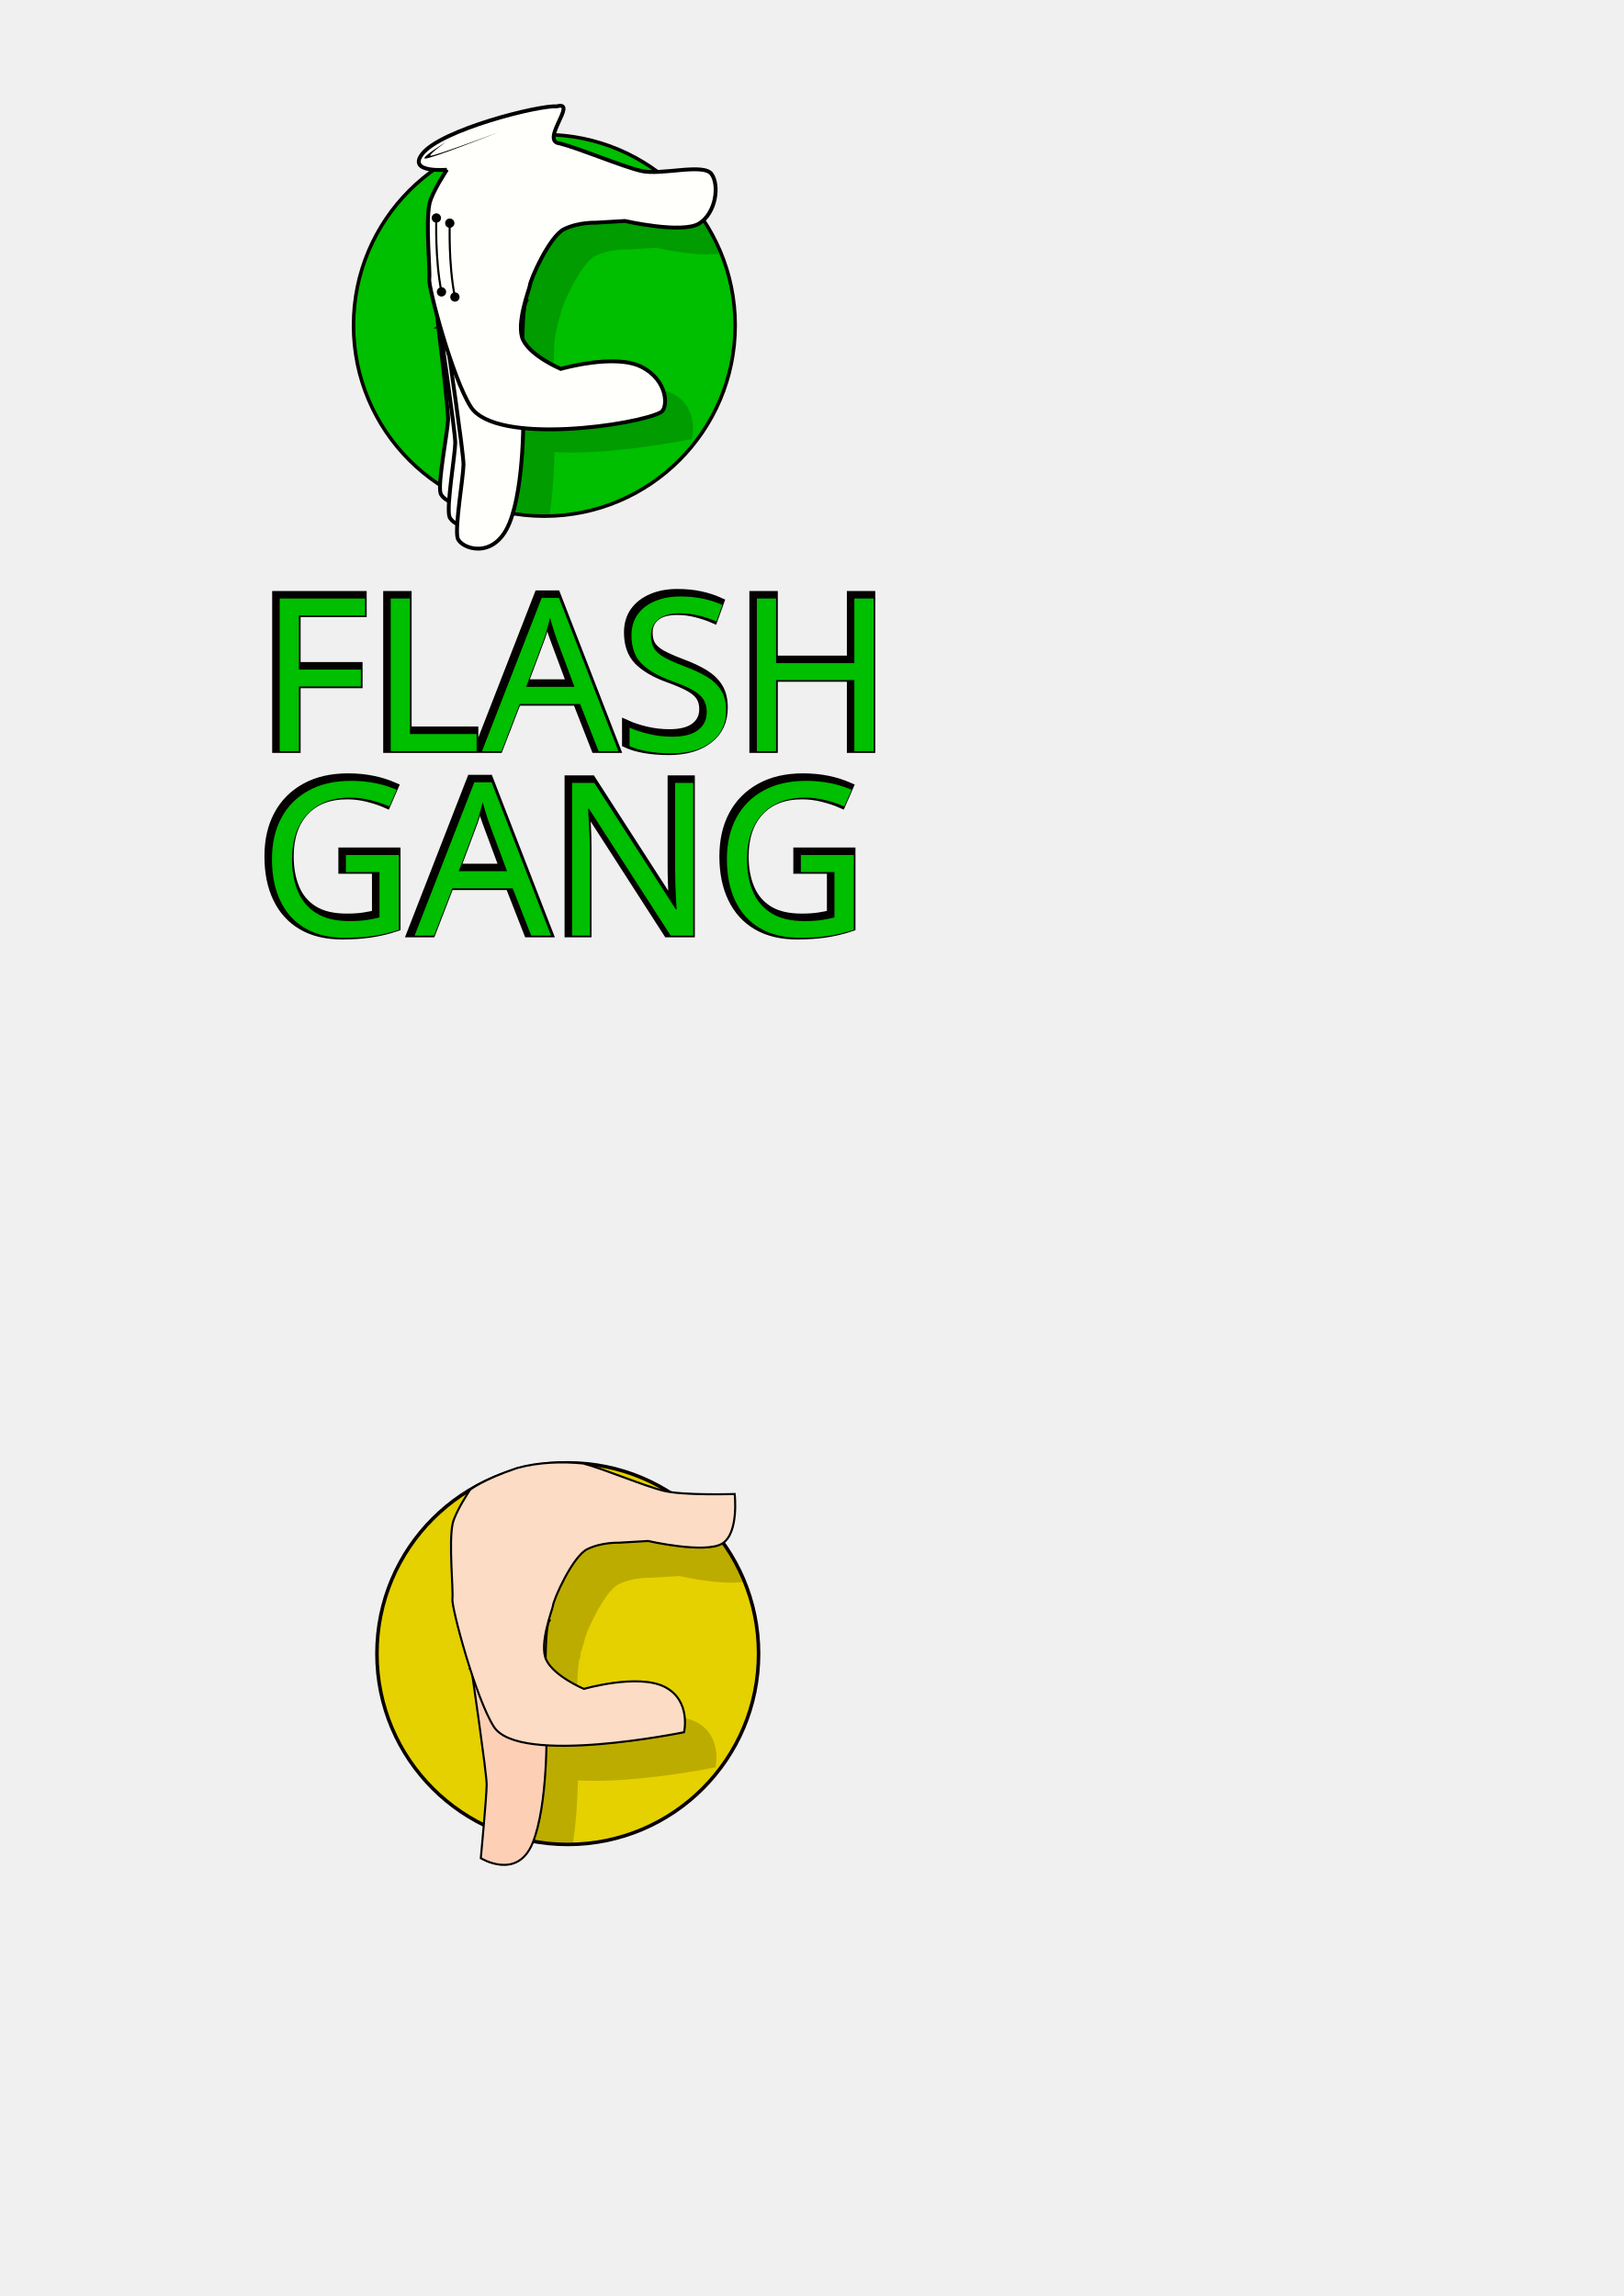
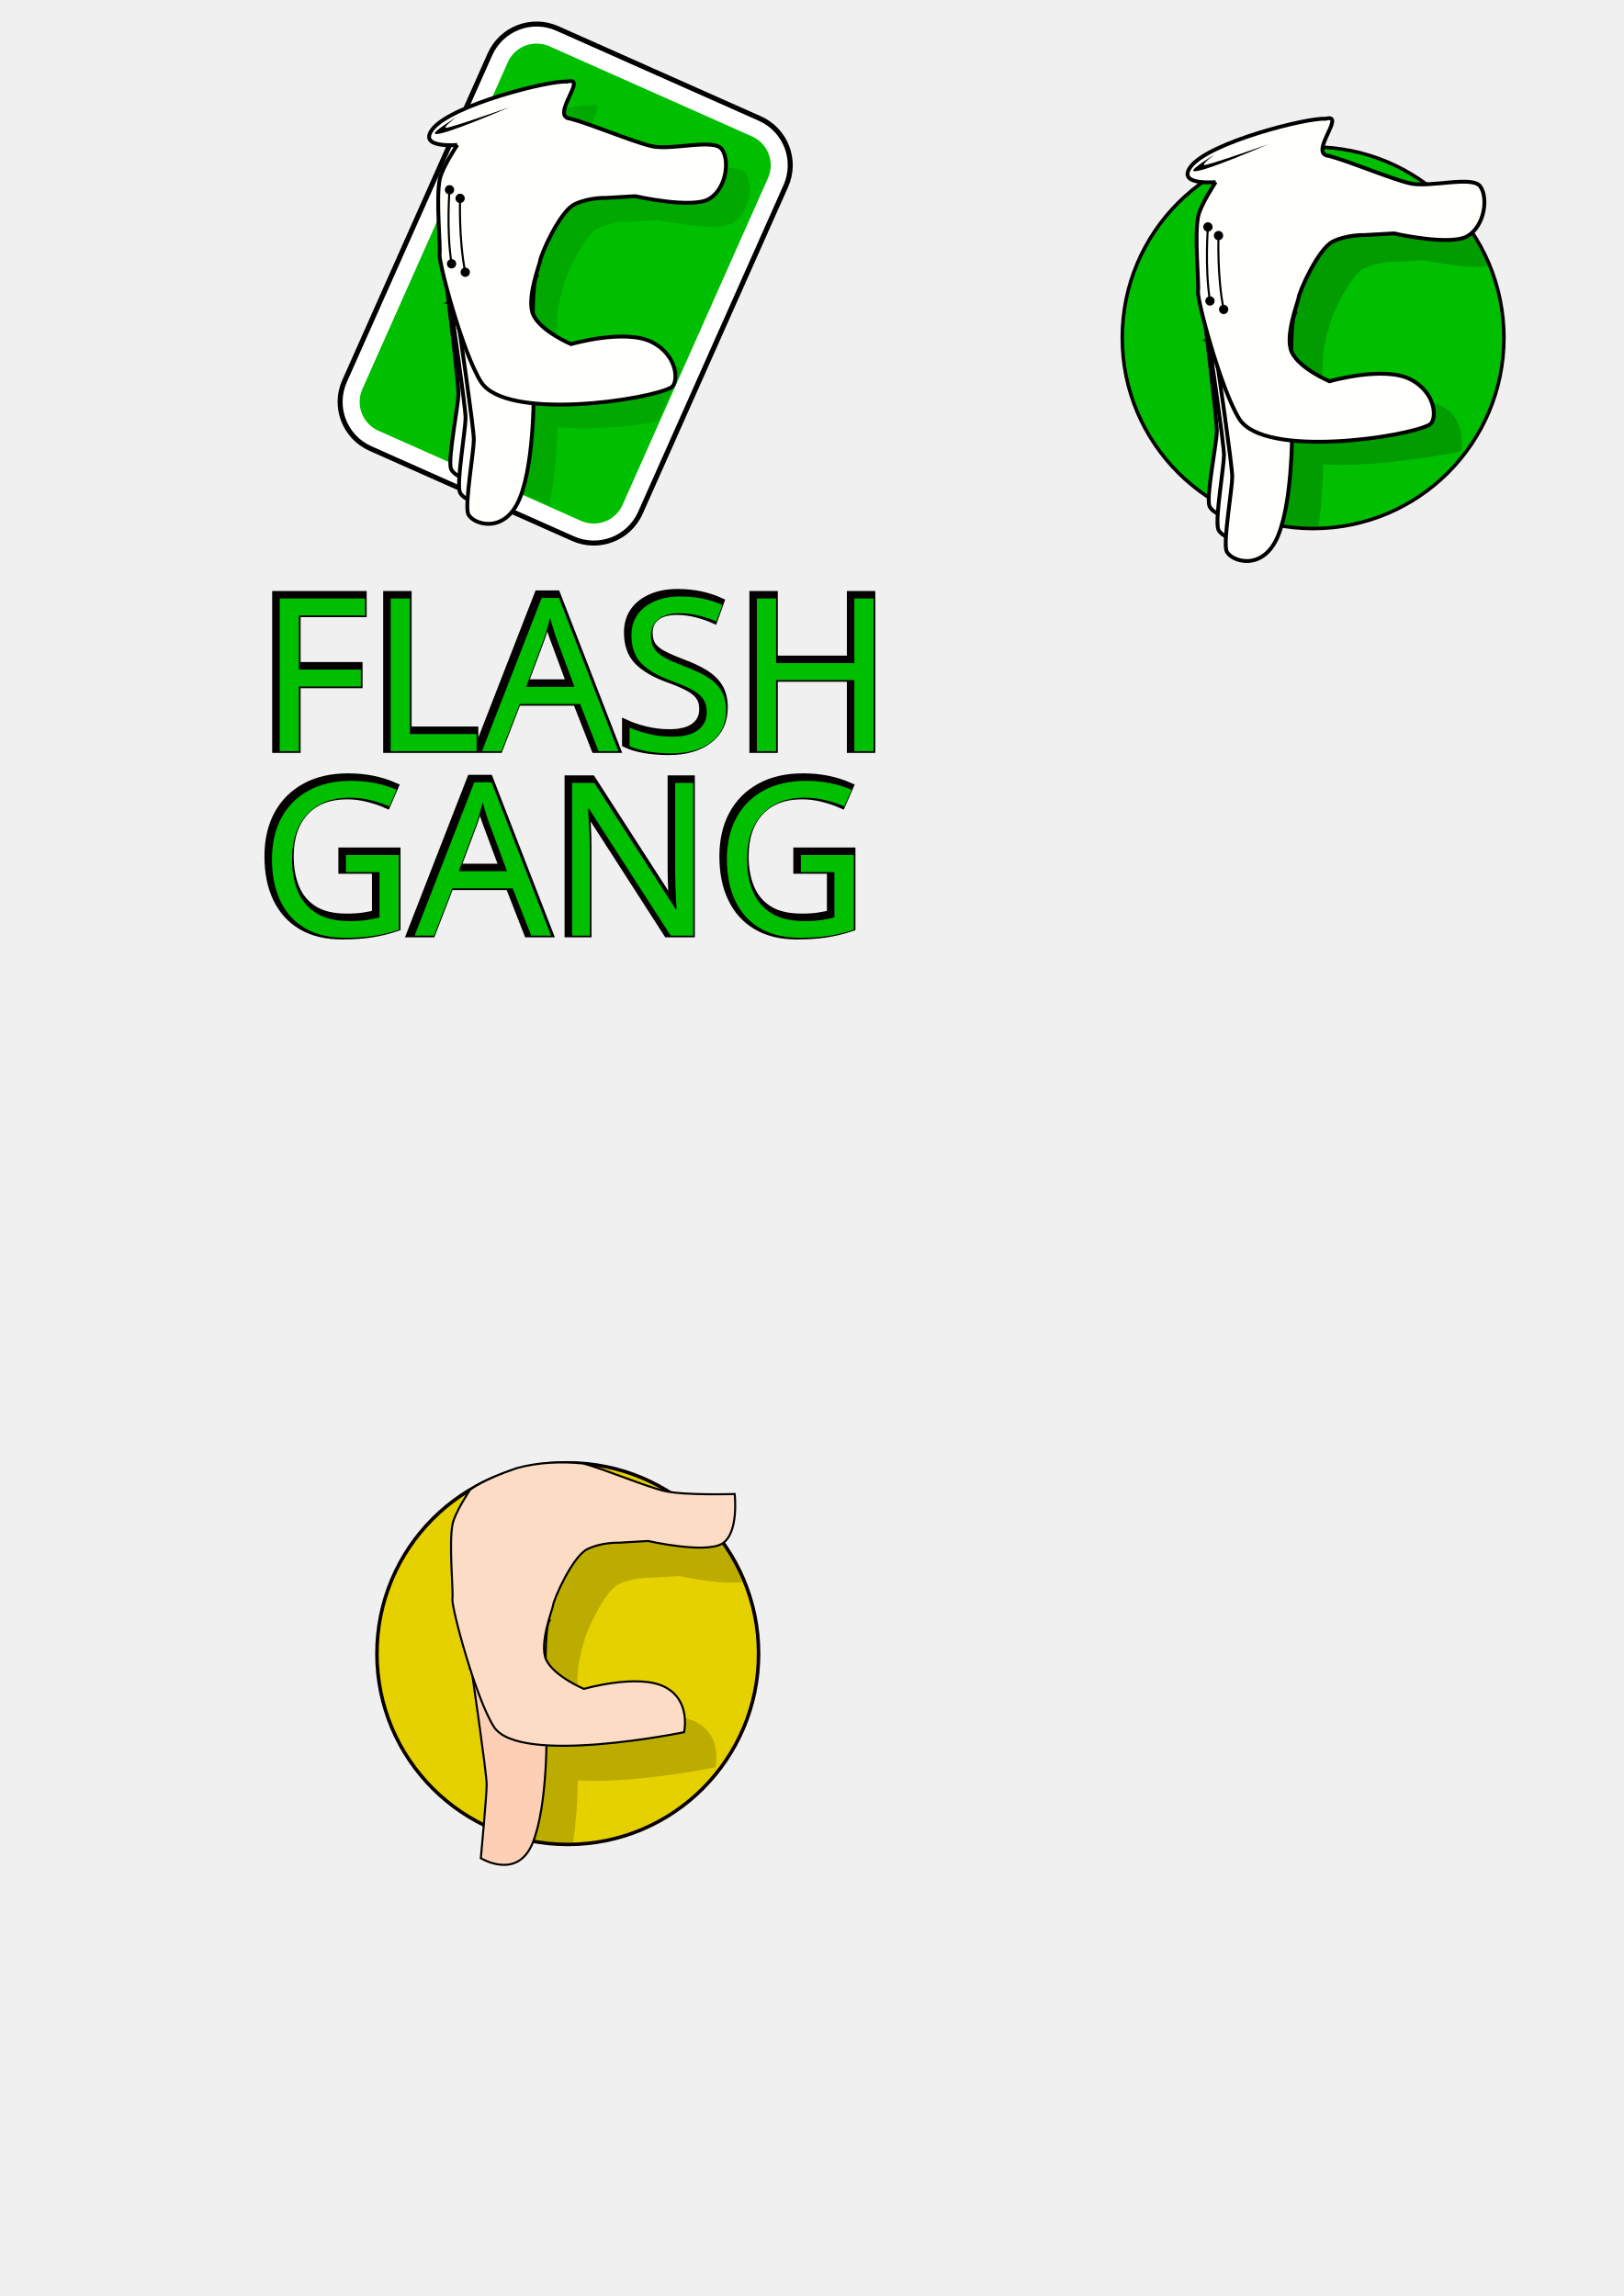
<svg xmlns="http://www.w3.org/2000/svg" width="210mm" height="297mm" viewBox="0 0 210 297" version="1.1" id="svg8">
  <defs id="defs2">
    <marker style="overflow:visible" id="marker1564" refX="0.0" refY="0.0" orient="auto">
      <path transform="scale(0.4) translate(7.4, 1)" style="fill-rule:evenodd;stroke:#000000;stroke-width:1pt;stroke-opacity:1;fill:#000000;fill-opacity:1" d="M -2.5,-1.0 C -2.5,1.76 -4.74,4.0 -7.5,4.0 C -10.26,4.0 -12.5,1.76 -12.5,-1.0 C -12.5,-3.76 -10.26,-6.0 -7.5,-6.0 C -4.74,-6.0 -2.5,-3.76 -2.5,-1.0 z " id="path1562" />
    </marker>
    <marker style="overflow:visible" id="marker1530" refX="0.0" refY="0.0" orient="auto">
      <path transform="scale(0.4) translate(7.4, 1)" style="fill-rule:evenodd;stroke:#000000;stroke-width:1pt;stroke-opacity:1;fill:#000000;fill-opacity:1" d="M -2.5,-1.0 C -2.5,1.76 -4.74,4.0 -7.5,4.0 C -10.26,4.0 -12.5,1.76 -12.5,-1.0 C -12.5,-3.76 -10.26,-6.0 -7.5,-6.0 C -4.74,-6.0 -2.5,-3.76 -2.5,-1.0 z " id="path1528" />
    </marker>
    <marker orient="auto" refY="0.0" refX="0.0" id="marker1332" style="overflow:visible">
      <path id="path1330" d="M -2.5,-1.0 C -2.5,1.76 -4.74,4.0 -7.5,4.0 C -10.26,4.0 -12.5,1.76 -12.5,-1.0 C -12.5,-3.76 -10.26,-6.0 -7.5,-6.0 C -4.74,-6.0 -2.5,-3.76 -2.5,-1.0 z " style="fill-rule:evenodd;stroke:#000000;stroke-width:1pt;stroke-opacity:1;fill:#000000;fill-opacity:1" transform="scale(0.4) translate(7.4, 1)" />
    </marker>
    <marker orient="auto" refY="0.0" refX="0.0" id="DotM" style="overflow:visible">
      <path id="path1080" d="M -2.5,-1.0 C -2.5,1.76 -4.74,4.0 -7.5,4.0 C -10.26,4.0 -12.5,1.76 -12.5,-1.0 C -12.5,-3.76 -10.26,-6.0 -7.5,-6.0 C -4.74,-6.0 -2.5,-3.76 -2.5,-1.0 z " style="fill-rule:evenodd;stroke:#000000;stroke-width:1pt;stroke-opacity:1;fill:#000000;fill-opacity:1" transform="scale(0.4) translate(7.4, 1)" />
    </marker>
    <marker orient="auto" refY="0.0" refX="0.0" id="DotL" style="overflow:visible">
      <path id="path1077" d="M -2.5,-1.0 C -2.5,1.76 -4.74,4.0 -7.5,4.0 C -10.26,4.0 -12.5,1.76 -12.5,-1.0 C -12.5,-3.76 -10.26,-6.0 -7.5,-6.0 C -4.74,-6.0 -2.5,-3.76 -2.5,-1.0 z " style="fill-rule:evenodd;stroke:#000000;stroke-width:1pt;stroke-opacity:1;fill:#000000;fill-opacity:1" transform="scale(0.8) translate(7.4, 1)" />
    </marker>
    <clipPath clipPathUnits="userSpaceOnUse" id="clipPath841">
      <rect transform="rotate(90)" ry="0" y="-136.671" x="120.259" height="25" width="34" id="rect843" style="opacity:1;fill:none;fill-opacity:1;fill-rule:evenodd;stroke:#000000;stroke-width:0.105;stroke-linecap:round;stroke-linejoin:round;stroke-miterlimit:4;stroke-dasharray:none;stroke-dashoffset:0;stroke-opacity:1;paint-order:stroke markers fill" />
    </clipPath>
    <clipPath clipPathUnits="userSpaceOnUse" id="clipPath845">
      <rect style="opacity:1;fill:none;fill-opacity:1;fill-rule:evenodd;stroke:#000000;stroke-width:0.105;stroke-linecap:round;stroke-linejoin:round;stroke-miterlimit:4;stroke-dasharray:none;stroke-dashoffset:0;stroke-opacity:1;paint-order:stroke markers fill" id="rect847" width="34" height="25" x="135.226" y="-52.214" ry="0" transform="rotate(90)" />
    </clipPath>
    <clipPath clipPathUnits="userSpaceOnUse" id="clipPath927">
      <circle r="24.452" cy="115.553" cx="294.73" id="circle929" style="opacity:1;fill:#e5d100;fill-opacity:1;fill-rule:evenodd;stroke:#090000;stroke-width:0.912;stroke-linecap:round;stroke-linejoin:round;stroke-miterlimit:4;stroke-dasharray:none;stroke-dashoffset:0;stroke-opacity:1;paint-order:stroke markers fill" />
    </clipPath>
    <clipPath clipPathUnits="userSpaceOnUse" id="clipPath931">
      <circle r="24.452" cy="115.553" cx="294.73" id="circle933" style="opacity:1;fill:#e5d100;fill-opacity:1;fill-rule:evenodd;stroke:#090000;stroke-width:0.912;stroke-linecap:round;stroke-linejoin:round;stroke-miterlimit:4;stroke-dasharray:none;stroke-dashoffset:0;stroke-opacity:1;paint-order:stroke markers fill" />
    </clipPath>
    <clipPath clipPathUnits="userSpaceOnUse" id="clipPath935">
      <circle r="24.452" cy="115.553" cx="294.73" id="circle937" style="opacity:1;fill:#e5d100;fill-opacity:1;fill-rule:evenodd;stroke:#090000;stroke-width:0.912;stroke-linecap:round;stroke-linejoin:round;stroke-miterlimit:4;stroke-dasharray:none;stroke-dashoffset:0;stroke-opacity:1;paint-order:stroke markers fill" />
    </clipPath>
    <clipPath clipPathUnits="userSpaceOnUse" id="clipPath939">
      <circle r="24.452" cy="115.553" cx="294.73" id="circle941" style="opacity:1;fill:#e5d100;fill-opacity:1;fill-rule:evenodd;stroke:#090000;stroke-width:0.912;stroke-linecap:round;stroke-linejoin:round;stroke-miterlimit:4;stroke-dasharray:none;stroke-dashoffset:0;stroke-opacity:1;paint-order:stroke markers fill" />
    </clipPath>
    <clipPath clipPathUnits="userSpaceOnUse" id="clipPath943">
      <circle r="24.452" cy="115.553" cx="294.73" id="circle945" style="opacity:1;fill:#e5d100;fill-opacity:1;fill-rule:evenodd;stroke:#090000;stroke-width:0.912;stroke-linecap:round;stroke-linejoin:round;stroke-miterlimit:4;stroke-dasharray:none;stroke-dashoffset:0;stroke-opacity:1;paint-order:stroke markers fill" />
    </clipPath>
    <clipPath clipPathUnits="userSpaceOnUse" id="clipPath947">
      <circle r="24.452" cy="115.553" cx="294.73" id="circle949" style="opacity:1;fill:#e5d100;fill-opacity:1;fill-rule:evenodd;stroke:#090000;stroke-width:0.912;stroke-linecap:round;stroke-linejoin:round;stroke-miterlimit:4;stroke-dasharray:none;stroke-dashoffset:0;stroke-opacity:1;paint-order:stroke markers fill" />
    </clipPath>
    <clipPath clipPathUnits="userSpaceOnUse" id="clipPath951">
      <circle r="24.452" cy="115.553" cx="294.73" id="circle953" style="opacity:1;fill:#e5d100;fill-opacity:1;fill-rule:evenodd;stroke:#090000;stroke-width:0.912;stroke-linecap:round;stroke-linejoin:round;stroke-miterlimit:4;stroke-dasharray:none;stroke-dashoffset:0;stroke-opacity:1;paint-order:stroke markers fill" />
    </clipPath>
    <clipPath clipPathUnits="userSpaceOnUse" id="clipPath955">
      <circle r="24.452" cy="115.553" cx="294.73" id="circle957" style="opacity:1;fill:#e5d100;fill-opacity:1;fill-rule:evenodd;stroke:#090000;stroke-width:0.912;stroke-linecap:round;stroke-linejoin:round;stroke-miterlimit:4;stroke-dasharray:none;stroke-dashoffset:0;stroke-opacity:1;paint-order:stroke markers fill" />
    </clipPath>
    <clipPath clipPathUnits="userSpaceOnUse" id="clipPath959">
      <circle r="24.452" cy="115.553" cx="294.73" id="circle961" style="opacity:1;fill:#e5d100;fill-opacity:1;fill-rule:evenodd;stroke:#090000;stroke-width:0.912;stroke-linecap:round;stroke-linejoin:round;stroke-miterlimit:4;stroke-dasharray:none;stroke-dashoffset:0;stroke-opacity:1;paint-order:stroke markers fill" />
    </clipPath>
    <clipPath clipPathUnits="userSpaceOnUse" id="clipPath963">
      <circle r="24.452" cy="115.553" cx="294.73" id="circle965" style="opacity:1;fill:#e5d100;fill-opacity:1;fill-rule:evenodd;stroke:#090000;stroke-width:0.912;stroke-linecap:round;stroke-linejoin:round;stroke-miterlimit:4;stroke-dasharray:none;stroke-dashoffset:0;stroke-opacity:1;paint-order:stroke markers fill" />
    </clipPath>
    <clipPath clipPathUnits="userSpaceOnUse" id="clipPath967">
      <circle r="24.452" cy="115.553" cx="294.73" id="circle969" style="opacity:1;fill:#e5d100;fill-opacity:1;fill-rule:evenodd;stroke:#090000;stroke-width:0.912;stroke-linecap:round;stroke-linejoin:round;stroke-miterlimit:4;stroke-dasharray:none;stroke-dashoffset:0;stroke-opacity:1;paint-order:stroke markers fill" />
    </clipPath>
    <clipPath clipPathUnits="userSpaceOnUse" id="clipPath971">
      <circle r="24.452" cy="115.553" cx="294.73" id="circle973" style="opacity:1;fill:#e5d100;fill-opacity:1;fill-rule:evenodd;stroke:#090000;stroke-width:0.912;stroke-linecap:round;stroke-linejoin:round;stroke-miterlimit:4;stroke-dasharray:none;stroke-dashoffset:0;stroke-opacity:1;paint-order:stroke markers fill" />
    </clipPath>
    <clipPath clipPathUnits="userSpaceOnUse" id="clipPath975">
      <circle r="24.452" cy="115.553" cx="294.73" id="circle977" style="opacity:1;fill:#e5d100;fill-opacity:1;fill-rule:evenodd;stroke:#090000;stroke-width:0.912;stroke-linecap:round;stroke-linejoin:round;stroke-miterlimit:4;stroke-dasharray:none;stroke-dashoffset:0;stroke-opacity:1;paint-order:stroke markers fill" />
    </clipPath>
    <clipPath clipPathUnits="userSpaceOnUse" id="clipPath979">
      <circle r="24.452" cy="115.553" cx="294.73" id="circle981" style="opacity:1;fill:#e5d100;fill-opacity:1;fill-rule:evenodd;stroke:#090000;stroke-width:0.912;stroke-linecap:round;stroke-linejoin:round;stroke-miterlimit:4;stroke-dasharray:none;stroke-dashoffset:0;stroke-opacity:1;paint-order:stroke markers fill" />
    </clipPath>
    <clipPath clipPathUnits="userSpaceOnUse" id="clipPath983">
      <circle r="24.452" cy="115.553" cx="294.73" id="circle985" style="opacity:1;fill:#e5d100;fill-opacity:1;fill-rule:evenodd;stroke:#090000;stroke-width:0.912;stroke-linecap:round;stroke-linejoin:round;stroke-miterlimit:4;stroke-dasharray:none;stroke-dashoffset:0;stroke-opacity:1;paint-order:stroke markers fill" />
    </clipPath>
    <clipPath clipPathUnits="userSpaceOnUse" id="clipPath998">
      <circle r="24.452" cy="115.553" cx="294.73" id="circle1000" style="opacity:1;fill:#e5d100;fill-opacity:1;fill-rule:evenodd;stroke:#090000;stroke-width:0.912;stroke-linecap:round;stroke-linejoin:round;stroke-miterlimit:4;stroke-dasharray:none;stroke-dashoffset:0;stroke-opacity:1;paint-order:stroke markers fill" />
    </clipPath>
+     <clipPath clipPathUnits="userSpaceOnUse" id="clipPath4461">
+       <path style="fill:none;stroke:#000000;stroke-width:0.265px;stroke-linecap:butt;stroke-linejoin:miter;stroke-opacity:1" d="M 83.254,58.596 90.738,41.758 99.291,23.182 76.305,10.487 63.209,25.454 59.067,59.932 72.43,65.945 Z" id="path4463" />
+     </clipPath>
  </defs>
  <g id="layer1">
+     <rect ry="4.075" y="-23.413" x="63.279" height="54.423" width="36.834" id="rect4442" style="opacity:1;fill:#00be00;fill-opacity:1;fill-rule:evenodd;stroke:#000000;stroke-width:5.699;stroke-linecap:round;stroke-linejoin:round;stroke-miterlimit:4;stroke-dasharray:none;stroke-dashoffset:0;stroke-opacity:1;paint-order:stroke markers fill" transform="rotate(23.98474)" />
+     <rect style="opacity:1;fill:#00be00;fill-opacity:1;fill-rule:evenodd;stroke:#ffffff;stroke-width:4.404;stroke-linecap:round;stroke-linejoin:round;stroke-miterlimit:4;stroke-dasharray:none;stroke-dashoffset:0;stroke-opacity:1;paint-order:stroke markers fill" id="rect4440" width="36.834" height="54.423" x="63.279" y="-23.413" ry="4.075" transform="rotate(23.98474)" />
    <text id="text2404" y="96.794" x="33.109" style="font-style:normal;font-variant:normal;font-weight:normal;font-stretch:normal;font-size:27.663px;line-height:0.85;font-family:Wingdings;-inkscape-font-specification:Wingdings;letter-spacing:0px;word-spacing:0px;fill:#030000;fill-opacity:1;stroke:#050000;stroke-width:1.192;stroke-miterlimit:4;stroke-dasharray:none;stroke-opacity:1" xml:space="preserve">
      <tspan style="font-style:normal;font-variant:normal;font-weight:normal;font-stretch:normal;font-family:'the enemigo';-inkscape-font-specification:'the enemigo';fill:#030000;fill-opacity:1;stroke:#050000;stroke-width:1.192;stroke-miterlimit:4;stroke-dasharray:none;stroke-opacity:1" y="96.794" x="33.109" id="tspan2402">FLASH</tspan>
      <tspan style="font-style:normal;font-variant:normal;font-weight:normal;font-stretch:normal;font-family:'the enemigo';-inkscape-font-specification:'the enemigo';fill:#030000;fill-opacity:1;stroke:#050000;stroke-width:1.192;stroke-miterlimit:4;stroke-dasharray:none;stroke-opacity:1" y="120.646" x="33.109" id="tspan2408">GANG</tspan>
    </text>
    <circle style="opacity:1;fill:#e5d100;fill-opacity:1;fill-rule:evenodd;stroke:#090000;stroke-width:0.912;stroke-linecap:round;stroke-linejoin:round;stroke-miterlimit:4;stroke-dasharray:none;stroke-dashoffset:0;stroke-opacity:1;paint-order:stroke markers fill" id="path875" cx="73.431" cy="213.908" r="24.452" />
    <path style="fill:#000000;fill-opacity:0.176;stroke:none;stroke-width:0.265px;stroke-linecap:butt;stroke-linejoin:miter;stroke-opacity:1" d="m 297.638,95.357 c -1.793,0.026 -3.636,0.235 -5.404,0.721 -4.402,1.48 -6.072,2.807 -6.072,2.807 0,0 -1.932,2.889 -2.257,4.396 -0.529,2.454 0.112,8.661 -0.03,9.729 -0.089,0.667 1.105,5.517 2.59,9.962 0.36,2.47 1.84,12.696 1.84,14.033 0,1.512 -0.756,9.544 -0.756,9.544 0,0 4.725,2.929 6.709,-1.984 1.403,-3.475 1.714,-9.263 1.779,-12.618 7.388,0.446 17.797,-1.691 17.797,-1.691 0,0 0.956,-4.099 -2.502,-5.862 -3.457,-1.762 -10.453,0.257 -10.453,0.257 0,0 -3.832,-1.612 -4.864,-3.739 -0.03,-0.062 -0.057,-0.127 -0.082,-0.193 0.034,-2.422 0.162,-4.507 0.498,-4.88 0.091,-0.102 0.04,-0.106 -0.114,-0.04 0.273,-0.98 0.54,-1.723 0.552,-1.86 0.074,-0.868 2.568,-6.446 4.447,-7.365 1.879,-0.919 4.083,-0.833 4.083,-0.833 l 3.784,-0.222 c 0,0 7.376,1.681 9.579,0.337 2.203,-1.344 1.619,-6.414 1.619,-6.414 0,0 -6.55,0.211 -9.111,-0.399 -2.561,-0.61 -7.82,-2.86 -10.487,-3.552 -1.013,-0.096 -2.07,-0.147 -3.146,-0.131 z" id="path987" clip-path="url(#clipPath998)" transform="translate(-221.2992,98.35519)" />
    <path style="fill:#fdd0b6;fill-opacity:1;stroke:#000000;stroke-width:0.265px;stroke-linecap:butt;stroke-linejoin:miter;stroke-opacity:1" d="m 60.958,215.798 c 0,0 1.984,13.513 1.984,15.025 0,1.512 -0.756,9.544 -0.756,9.544 0,0 4.725,2.929 6.709,-1.984 1.984,-4.914 1.795,-14.552 1.795,-15.214 0,-0.661 -0.472,-12.568 0.378,-13.513 0.85,-0.945 -10.111,6.142 -10.111,6.142 z" id="path873" />
    <path style="fill:#fcdcc4;fill-opacity:1;stroke:#000000;stroke-width:0.265px;stroke-linecap:butt;stroke-linejoin:miter;stroke-opacity:1" d="m 60.8,192.704 c 0,0 -1.932,2.889 -2.257,4.395 -0.529,2.454 0.112,8.661 -0.031,9.729 -0.143,1.068 3.001,12.844 5.363,16.537 3.257,5.093 24.597,0.707 24.597,0.707 0,0 0.956,-4.1 -2.502,-5.862 -3.457,-1.762 -10.453,0.257 -10.453,0.257 0,0 -3.832,-1.612 -4.864,-3.739 -0.986,-2.032 0.823,-6.613 0.854,-6.973 0.074,-0.868 2.568,-6.446 4.447,-7.365 1.879,-0.919 4.083,-0.833 4.083,-0.833 l 3.784,-0.221 c 0,0 7.376,1.681 9.579,0.337 2.203,-1.344 1.619,-6.414 1.619,-6.414 0,0 -6.55,0.211 -9.111,-0.399 -2.561,-0.61 -7.82,-2.861 -10.487,-3.552 -2.7,-0.257 -5.72,-0.188 -8.55,0.59 -4.402,1.48 -6.072,2.807 -6.072,2.807 z" id="path871" />
-     <circle r="24.452" cy="42.086" cx="70.404" id="circle1794" style="opacity:1;fill:#00be00;fill-opacity:1;fill-rule:evenodd;stroke:#090000;stroke-width:0.912;stroke-linecap:round;stroke-linejoin:round;stroke-miterlimit:4;stroke-dasharray:none;stroke-dashoffset:0;stroke-opacity:1;paint-order:stroke markers fill" />
-     <path clip-path="url(#clipPath998)" id="path1796" d="m 297.638,95.357 c -1.793,0.026 -3.636,0.235 -5.404,0.721 -4.402,1.48 -6.072,2.807 -6.072,2.807 0,0 -1.932,2.889 -2.257,4.396 -0.529,2.454 0.112,8.661 -0.03,9.729 -0.089,0.667 1.105,5.517 2.59,9.962 0.36,2.47 1.84,12.696 1.84,14.033 0,1.512 -0.756,9.544 -0.756,9.544 0,0 4.725,2.929 6.709,-1.984 1.403,-3.475 1.714,-9.263 1.779,-12.618 7.388,0.446 17.797,-1.691 17.797,-1.691 0,0 0.956,-4.099 -2.502,-5.862 -3.457,-1.762 -10.453,0.257 -10.453,0.257 0,0 -3.832,-1.612 -4.864,-3.739 -0.03,-0.062 -0.057,-0.127 -0.082,-0.193 0.034,-2.422 0.162,-4.507 0.498,-4.88 0.091,-0.102 0.04,-0.106 -0.114,-0.04 0.273,-0.98 0.54,-1.723 0.552,-1.86 0.074,-0.868 2.568,-6.446 4.447,-7.365 1.879,-0.919 4.083,-0.833 4.083,-0.833 l 3.784,-0.222 c 0,0 7.376,1.681 9.579,0.337 2.203,-1.344 1.619,-6.414 1.619,-6.414 0,0 -6.55,0.211 -9.111,-0.399 -2.561,-0.61 -7.82,-2.86 -10.487,-3.552 -1.013,-0.096 -2.07,-0.147 -3.146,-0.131 z" style="fill:#000000;fill-opacity:0.176;stroke:none;stroke-width:0.265px;stroke-linecap:butt;stroke-linejoin:miter;stroke-opacity:1" transform="translate(-224.3268,-73.46742)" />
-     <path id="path1012" d="m 56.327,39.184 c 0,0 1.664,13.556 1.628,15.067 -0.036,1.511 -1.358,8.176 -0.982,9.523 0.376,1.347 4.654,3.04 6.754,-1.825 2.1,-4.865 2.14,-14.505 2.155,-15.167 0.016,-0.661 -0.175,-12.575 0.698,-13.5 0.873,-0.925 -10.254,5.901 -10.254,5.901 z" style="fill:#fffffc;fill-opacity:1;stroke:#000000;stroke-width:0.5;stroke-linecap:butt;stroke-linejoin:miter;stroke-opacity:1;stroke-miterlimit:4;stroke-dasharray:none" />
-     <path style="fill:#fffffc;fill-opacity:1;stroke:#000000;stroke-width:0.5;stroke-linecap:butt;stroke-linejoin:miter;stroke-opacity:1;stroke-miterlimit:4;stroke-dasharray:none" d="m 56.894,42.241 c 0,0 1.984,13.513 1.984,15.025 0,1.512 -1.164,8.206 -0.756,9.544 0.408,1.338 4.725,2.929 6.709,-1.984 1.984,-4.914 1.795,-14.552 1.795,-15.214 0,-0.661 -0.472,-12.568 0.378,-13.513 0.85,-0.945 -10.111,6.142 -10.111,6.142 z" id="path1010" />
-     <path id="path1002" d="m 57.963,45.048 c 0,0 1.984,13.513 1.984,15.025 0,1.512 -1.164,8.206 -0.756,9.544 0.408,1.338 4.725,2.929 6.709,-1.984 1.984,-4.914 1.795,-14.552 1.795,-15.214 0,-0.661 -0.472,-12.568 0.378,-13.513 0.85,-0.945 -10.111,6.142 -10.111,6.142 z" style="fill:#fffffc;fill-opacity:1;stroke:#000000;stroke-width:0.5;stroke-linecap:butt;stroke-linejoin:miter;stroke-opacity:1;stroke-miterlimit:4;stroke-dasharray:none" />
-     <path id="path1004" d="m 57.805,21.954 c 0,0 -1.932,2.889 -2.257,4.395 -0.529,2.454 0.112,8.661 -0.031,9.729 -0.143,1.068 3.001,12.844 5.363,16.537 3.257,5.093 21.734,2.329 24.597,0.707 0.948,-0.537 0.956,-4.1 -2.502,-5.862 -3.457,-1.762 -10.453,0.257 -10.453,0.257 0,0 -3.832,-1.612 -4.864,-3.739 -0.986,-2.032 0.823,-6.613 0.854,-6.973 0.074,-0.868 2.568,-6.446 4.447,-7.365 1.879,-0.919 4.083,-0.833 4.083,-0.833 l 3.784,-0.221 c 0,0 7.376,1.681 9.579,0.337 2.203,-1.344 2.665,-4.972 1.619,-6.414 -1.046,-1.442 -6.55,0.211 -9.111,-0.399 -2.561,-0.61 -7.82,-2.861 -10.487,-3.552 -2.7,-0.257 2.406,-5.574 -0.423,-4.796 -2.295,-0.182 -14.962,3.015 -17.397,6.151 -1.959,2.522 3.198,2.042 3.198,2.042 z" style="fill:#fffffc;fill-opacity:1;stroke:#000000;stroke-width:0.5;stroke-linecap:butt;stroke-linejoin:miter;stroke-opacity:1;stroke-miterlimit:4;stroke-dasharray:none" />
-     <path style="fill:none;stroke:#000000;stroke-width:0.265;stroke-linecap:butt;stroke-linejoin:round;stroke-miterlimit:4;stroke-dasharray:none;stroke-opacity:1;marker-start:url(#marker1332);marker-end:url(#marker1332)" d="m 58.171,28.877 c 0,0 -0.2,5.279 0.668,9.555" id="path1014" />
-     <path id="path1526" d="m 56.434,28.209 c 0,0 -0.2,5.279 0.668,9.555" style="fill:none;stroke:#000000;stroke-width:0.265;stroke-linecap:butt;stroke-linejoin:round;stroke-miterlimit:4;stroke-dasharray:none;stroke-opacity:1;marker-start:url(#marker1530);marker-end:url(#marker1564)" />
    <text xml:space="preserve" style="font-style:normal;font-variant:normal;font-weight:normal;font-stretch:normal;font-size:27.663px;line-height:0.85;font-family:Wingdings;-inkscape-font-specification:Wingdings;letter-spacing:0px;word-spacing:0px;fill:#00be00;fill-opacity:1;stroke:none;stroke-width:0.692" x="33.487" y="97.171" id="text2400">
      <tspan id="tspan2398" x="33.487" y="97.171" style="font-style:normal;font-variant:normal;font-weight:normal;font-stretch:normal;font-family:'the enemigo';-inkscape-font-specification:'the enemigo';fill:#00be00;fill-opacity:1;stroke-width:0.692">FLASH</tspan>
      <tspan x="33.487" y="121.024" style="font-style:normal;font-variant:normal;font-weight:normal;font-stretch:normal;font-family:'the enemigo';-inkscape-font-specification:'the enemigo';fill:#00be00;fill-opacity:1;stroke-width:0.692" id="tspan2406">GANG</tspan>
    </text>
-     <path style="fill:#000000;stroke:none;stroke-width:0.265px;stroke-linecap:butt;stroke-linejoin:miter;stroke-opacity:1;fill-opacity:1" d="m 57.689,18.361 c 0,0 -3.236,1.984 -2.74,2.15 0.496,0.165 9.638,-3.449 9.638,-3.449 0,0 -8.812,3.307 -8.93,3.071 -0.118,-0.236 2.032,-1.772 2.032,-1.772 z" id="path2566" />
+     <circle style="opacity:1;fill:#00be00;fill-opacity:1;fill-rule:evenodd;stroke:#090000;stroke-width:0.912;stroke-linecap:round;stroke-linejoin:round;stroke-miterlimit:4;stroke-dasharray:none;stroke-dashoffset:0;stroke-opacity:1;paint-order:stroke markers fill" id="circle4422" cx="169.828" cy="43.689" r="24.452" />
+     <path transform="translate(-124.9025,-71.8638)" style="fill:#000000;fill-opacity:0.176;stroke:none;stroke-width:0.265px;stroke-linecap:butt;stroke-linejoin:miter;stroke-opacity:1" d="m 297.638,95.357 c -1.793,0.026 -3.636,0.235 -5.404,0.721 -4.402,1.48 -6.072,2.807 -6.072,2.807 0,0 -1.932,2.889 -2.257,4.396 -0.529,2.454 0.112,8.661 -0.03,9.729 -0.089,0.667 1.105,5.517 2.59,9.962 0.36,2.47 1.84,12.696 1.84,14.033 0,1.512 -0.756,9.544 -0.756,9.544 0,0 4.725,2.929 6.709,-1.984 1.403,-3.475 1.714,-9.263 1.779,-12.618 7.388,0.446 17.797,-1.691 17.797,-1.691 0,0 0.956,-4.099 -2.502,-5.862 -3.457,-1.762 -10.453,0.257 -10.453,0.257 0,0 -3.832,-1.612 -4.864,-3.739 -0.03,-0.062 -0.057,-0.127 -0.082,-0.193 0.034,-2.422 0.162,-4.507 0.498,-4.88 0.091,-0.102 0.04,-0.106 -0.114,-0.04 0.273,-0.98 0.54,-1.723 0.552,-1.86 0.074,-0.868 2.568,-6.446 4.447,-7.365 1.879,-0.919 4.083,-0.833 4.083,-0.833 l 3.784,-0.222 c 0,0 7.376,1.681 9.579,0.337 2.203,-1.344 1.619,-6.414 1.619,-6.414 0,0 -6.55,0.211 -9.111,-0.399 -2.561,-0.61 -7.82,-2.86 -10.487,-3.552 -1.013,-0.096 -2.07,-0.147 -3.146,-0.131 z" id="path4424" clip-path="url(#clipPath998)" />
+     <path style="fill:#fffffc;fill-opacity:1;stroke:#000000;stroke-width:0.5;stroke-linecap:butt;stroke-linejoin:miter;stroke-miterlimit:4;stroke-dasharray:none;stroke-opacity:1" d="m 155.751,40.788 c 0,0 1.664,13.556 1.628,15.067 -0.036,1.511 -1.358,8.176 -0.982,9.523 0.376,1.347 4.654,3.04 6.754,-1.825 2.1,-4.865 2.14,-14.505 2.155,-15.167 0.016,-0.661 -0.175,-12.575 0.698,-13.5 0.873,-0.925 -10.254,5.901 -10.254,5.901 z" id="path4426" />
+     <path id="path4428" d="m 156.318,43.845 c 0,0 1.984,13.513 1.984,15.025 0,1.512 -1.164,8.206 -0.756,9.544 0.408,1.338 4.725,2.929 6.709,-1.984 1.984,-4.914 1.795,-14.552 1.795,-15.214 0,-0.661 -0.472,-12.568 0.378,-13.513 0.85,-0.945 -10.111,6.142 -10.111,6.142 z" style="fill:#fffffc;fill-opacity:1;stroke:#000000;stroke-width:0.5;stroke-linecap:butt;stroke-linejoin:miter;stroke-miterlimit:4;stroke-dasharray:none;stroke-opacity:1" />
+     <path style="fill:#fffffc;fill-opacity:1;stroke:#000000;stroke-width:0.5;stroke-linecap:butt;stroke-linejoin:miter;stroke-miterlimit:4;stroke-dasharray:none;stroke-opacity:1" d="m 157.387,46.651 c 0,0 1.984,13.513 1.984,15.025 0,1.512 -1.164,8.206 -0.756,9.544 0.408,1.338 4.725,2.929 6.709,-1.984 1.984,-4.914 1.795,-14.552 1.795,-15.214 0,-0.661 -0.472,-12.568 0.378,-13.513 0.85,-0.945 -10.111,6.142 -10.111,6.142 z" id="path4430" />
+     <path style="fill:#fffffc;fill-opacity:1;stroke:#000000;stroke-width:0.5;stroke-linecap:butt;stroke-linejoin:miter;stroke-miterlimit:4;stroke-dasharray:none;stroke-opacity:1" d="m 157.229,23.557 c 0,0 -1.932,2.889 -2.257,4.395 -0.529,2.454 0.112,8.661 -0.031,9.729 -0.143,1.068 3.001,12.844 5.363,16.537 3.257,5.093 21.734,2.329 24.597,0.707 0.948,-0.537 0.956,-4.1 -2.502,-5.862 -3.457,-1.762 -10.453,0.257 -10.453,0.257 0,0 -3.832,-1.612 -4.864,-3.739 -0.986,-2.032 0.823,-6.613 0.854,-6.973 0.074,-0.868 2.568,-6.446 4.447,-7.365 1.879,-0.919 4.083,-0.833 4.083,-0.833 l 3.784,-0.221 c 0,0 7.376,1.681 9.579,0.337 2.203,-1.344 2.665,-4.972 1.619,-6.414 -1.046,-1.442 -6.55,0.211 -9.111,-0.399 -2.561,-0.61 -7.82,-2.861 -10.487,-3.552 -2.7,-0.257 2.406,-5.574 -0.423,-4.796 -2.295,-0.182 -14.962,3.015 -17.397,6.151 -1.959,2.522 3.198,2.042 3.198,2.042 z" id="path4432" />
+     <path id="path4434" d="m 157.595,30.481 c 0,0 -0.2,5.279 0.668,9.555" style="fill:none;stroke:#000000;stroke-width:0.265;stroke-linecap:butt;stroke-linejoin:round;stroke-miterlimit:4;stroke-dasharray:none;stroke-opacity:1;marker-start:url(#marker1332);marker-end:url(#marker1332)" />
+     <path style="fill:none;stroke:#000000;stroke-width:0.265;stroke-linecap:butt;stroke-linejoin:round;stroke-miterlimit:4;stroke-dasharray:none;stroke-opacity:1;marker-start:url(#marker1530);marker-end:url(#marker1564)" d="m 156.225,29.368 c 0,0 -0.421,5.266 0.268,9.574" id="path4436" />
+     <path id="path4438" d="m 157.113,19.964 c 0,0 -3.236,1.984 -2.74,2.15 0.663,0.449 9.638,-3.449 9.638,-3.449 0,0 -8.194,2.906 -8.312,2.67 -0.118,-0.236 1.414,-1.371 1.414,-1.371 z" style="fill:#000000;fill-opacity:1;stroke:none;stroke-width:0.265px;stroke-linecap:butt;stroke-linejoin:miter;stroke-opacity:1" />
+     <path style="fill:#000000;fill-opacity:0.116;stroke:none;stroke-width:0.5;stroke-linecap:butt;stroke-linejoin:miter;stroke-miterlimit:4;stroke-dasharray:none;stroke-opacity:1" d="m 76.855,13.55 c -0.119,0.004 -0.264,0.028 -0.441,0.077 -2.295,-0.182 -14.962,3.015 -17.397,6.151 -1.959,2.522 3.198,2.042 3.198,2.042 0,0 -1.932,2.889 -2.257,4.396 -0.529,2.454 0.112,8.661 -0.031,9.729 -0.053,0.398 0.352,2.289 1.003,4.693 0.408,3.376 1.465,12.249 1.436,13.48 -0.036,1.511 -1.358,8.176 -0.982,9.523 0.106,0.378 0.518,0.784 1.104,1.063 -0.06,0.897 -0.062,1.621 0.045,1.971 0.107,0.35 0.483,0.717 1.014,0.981 -0.051,0.831 -0.046,1.493 0.055,1.825 0.408,1.338 4.725,2.929 6.709,-1.984 1.354,-3.352 1.689,-8.849 1.77,-12.248 6.692,0.671 15.859,-0.958 17.807,-2.061 0.948,-0.537 0.955,-4.099 -2.502,-5.862 -3.457,-1.762 -10.453,0.257 -10.453,0.257 0,0 -3.832,-1.612 -4.864,-3.739 -0.03,-0.062 -0.057,-0.126 -0.082,-0.192 0.034,-2.423 0.161,-4.508 0.497,-4.881 0.091,-0.102 0.04,-0.106 -0.114,-0.04 0.273,-0.98 0.541,-1.723 0.552,-1.86 0.074,-0.868 2.568,-6.446 4.447,-7.365 1.879,-0.919 4.083,-0.833 4.083,-0.833 l 3.784,-0.221 c 0,0 7.375,1.681 9.579,0.336 2.203,-1.344 2.665,-4.972 1.619,-6.414 -1.046,-1.442 -6.55,0.211 -9.111,-0.399 -2.561,-0.61 -7.82,-2.86 -10.487,-3.552 -2.531,-0.241 1.799,-4.929 0.018,-4.873 z" id="path4444" clip-path="url(#clipPath4461)" />
+     <path id="path1012" d="m 57.663,35.977 c 0,0 1.664,13.556 1.628,15.067 -0.036,1.511 -1.358,8.176 -0.982,9.523 0.376,1.347 4.654,3.04 6.754,-1.825 2.1,-4.865 2.14,-14.505 2.155,-15.167 0.016,-0.661 -0.175,-12.575 0.698,-13.5 0.873,-0.925 -10.254,5.901 -10.254,5.901 z" style="fill:#fffffc;fill-opacity:1;stroke:#000000;stroke-width:0.5;stroke-linecap:butt;stroke-linejoin:miter;stroke-miterlimit:4;stroke-dasharray:none;stroke-opacity:1" />
+     <path style="fill:#fffffc;fill-opacity:1;stroke:#000000;stroke-width:0.5;stroke-linecap:butt;stroke-linejoin:miter;stroke-miterlimit:4;stroke-dasharray:none;stroke-opacity:1" d="m 58.23,39.034 c 0,0 1.984,13.513 1.984,15.025 0,1.512 -1.164,8.206 -0.756,9.544 0.408,1.338 4.725,2.929 6.709,-1.984 1.984,-4.914 1.795,-14.552 1.795,-15.214 0,-0.661 -0.472,-12.568 0.378,-13.513 0.85,-0.945 -10.111,6.142 -10.111,6.142 z" id="path1010" />
+     <path id="path1002" d="m 59.299,41.841 c 0,0 1.984,13.513 1.984,15.025 0,1.512 -1.164,8.206 -0.756,9.544 0.408,1.338 4.725,2.929 6.709,-1.984 1.984,-4.914 1.795,-14.552 1.795,-15.214 0,-0.661 -0.472,-12.568 0.378,-13.513 0.85,-0.945 -10.111,6.142 -10.111,6.142 z" style="fill:#fffffc;fill-opacity:1;stroke:#000000;stroke-width:0.5;stroke-linecap:butt;stroke-linejoin:miter;stroke-miterlimit:4;stroke-dasharray:none;stroke-opacity:1" />
+     <path id="path1004" d="m 59.141,18.747 c 0,0 -1.932,2.889 -2.257,4.395 -0.529,2.454 0.112,8.661 -0.031,9.729 -0.143,1.068 3.001,12.844 5.363,16.537 3.257,5.093 21.734,2.329 24.597,0.707 0.948,-0.537 0.956,-4.1 -2.502,-5.862 -3.457,-1.762 -10.453,0.257 -10.453,0.257 0,0 -3.832,-1.612 -4.864,-3.739 -0.986,-2.032 0.823,-6.613 0.854,-6.973 0.074,-0.868 2.568,-6.446 4.447,-7.365 1.879,-0.919 4.083,-0.833 4.083,-0.833 l 3.784,-0.221 c 0,0 7.376,1.681 9.579,0.337 2.203,-1.344 2.665,-4.972 1.619,-6.414 -1.046,-1.442 -6.55,0.211 -9.111,-0.399 -2.561,-0.61 -7.82,-2.861 -10.487,-3.552 -2.7,-0.257 2.406,-5.574 -0.423,-4.796 -2.295,-0.182 -14.962,3.015 -17.397,6.151 -1.959,2.522 3.198,2.042 3.198,2.042 z" style="fill:#fffffc;fill-opacity:1;stroke:#000000;stroke-width:0.5;stroke-linecap:butt;stroke-linejoin:miter;stroke-miterlimit:4;stroke-dasharray:none;stroke-opacity:1" />
+     <path style="fill:none;stroke:#000000;stroke-width:0.265;stroke-linecap:butt;stroke-linejoin:round;stroke-miterlimit:4;stroke-dasharray:none;stroke-opacity:1;marker-start:url(#marker1332);marker-end:url(#marker1332)" d="m 59.507,25.67 c 0,0 -0.2,5.279 0.668,9.555" id="path1014" />
+     <path id="path1526" d="m 58.137,24.558 c 0,0 -0.421,5.266 0.268,9.574" style="fill:none;stroke:#000000;stroke-width:0.265;stroke-linecap:butt;stroke-linejoin:round;stroke-miterlimit:4;stroke-dasharray:none;stroke-opacity:1;marker-start:url(#marker1530);marker-end:url(#marker1564)" />
+     <path style="fill:#000000;fill-opacity:1;stroke:none;stroke-width:0.265px;stroke-linecap:butt;stroke-linejoin:miter;stroke-opacity:1" d="m 59.025,15.153 c 0,0 -3.236,1.984 -2.74,2.15 0.663,0.449 9.638,-3.449 9.638,-3.449 0,0 -8.194,2.906 -8.312,2.67 -0.118,-0.236 1.414,-1.371 1.414,-1.371 z" id="path2566" />
  </g>
</svg>
